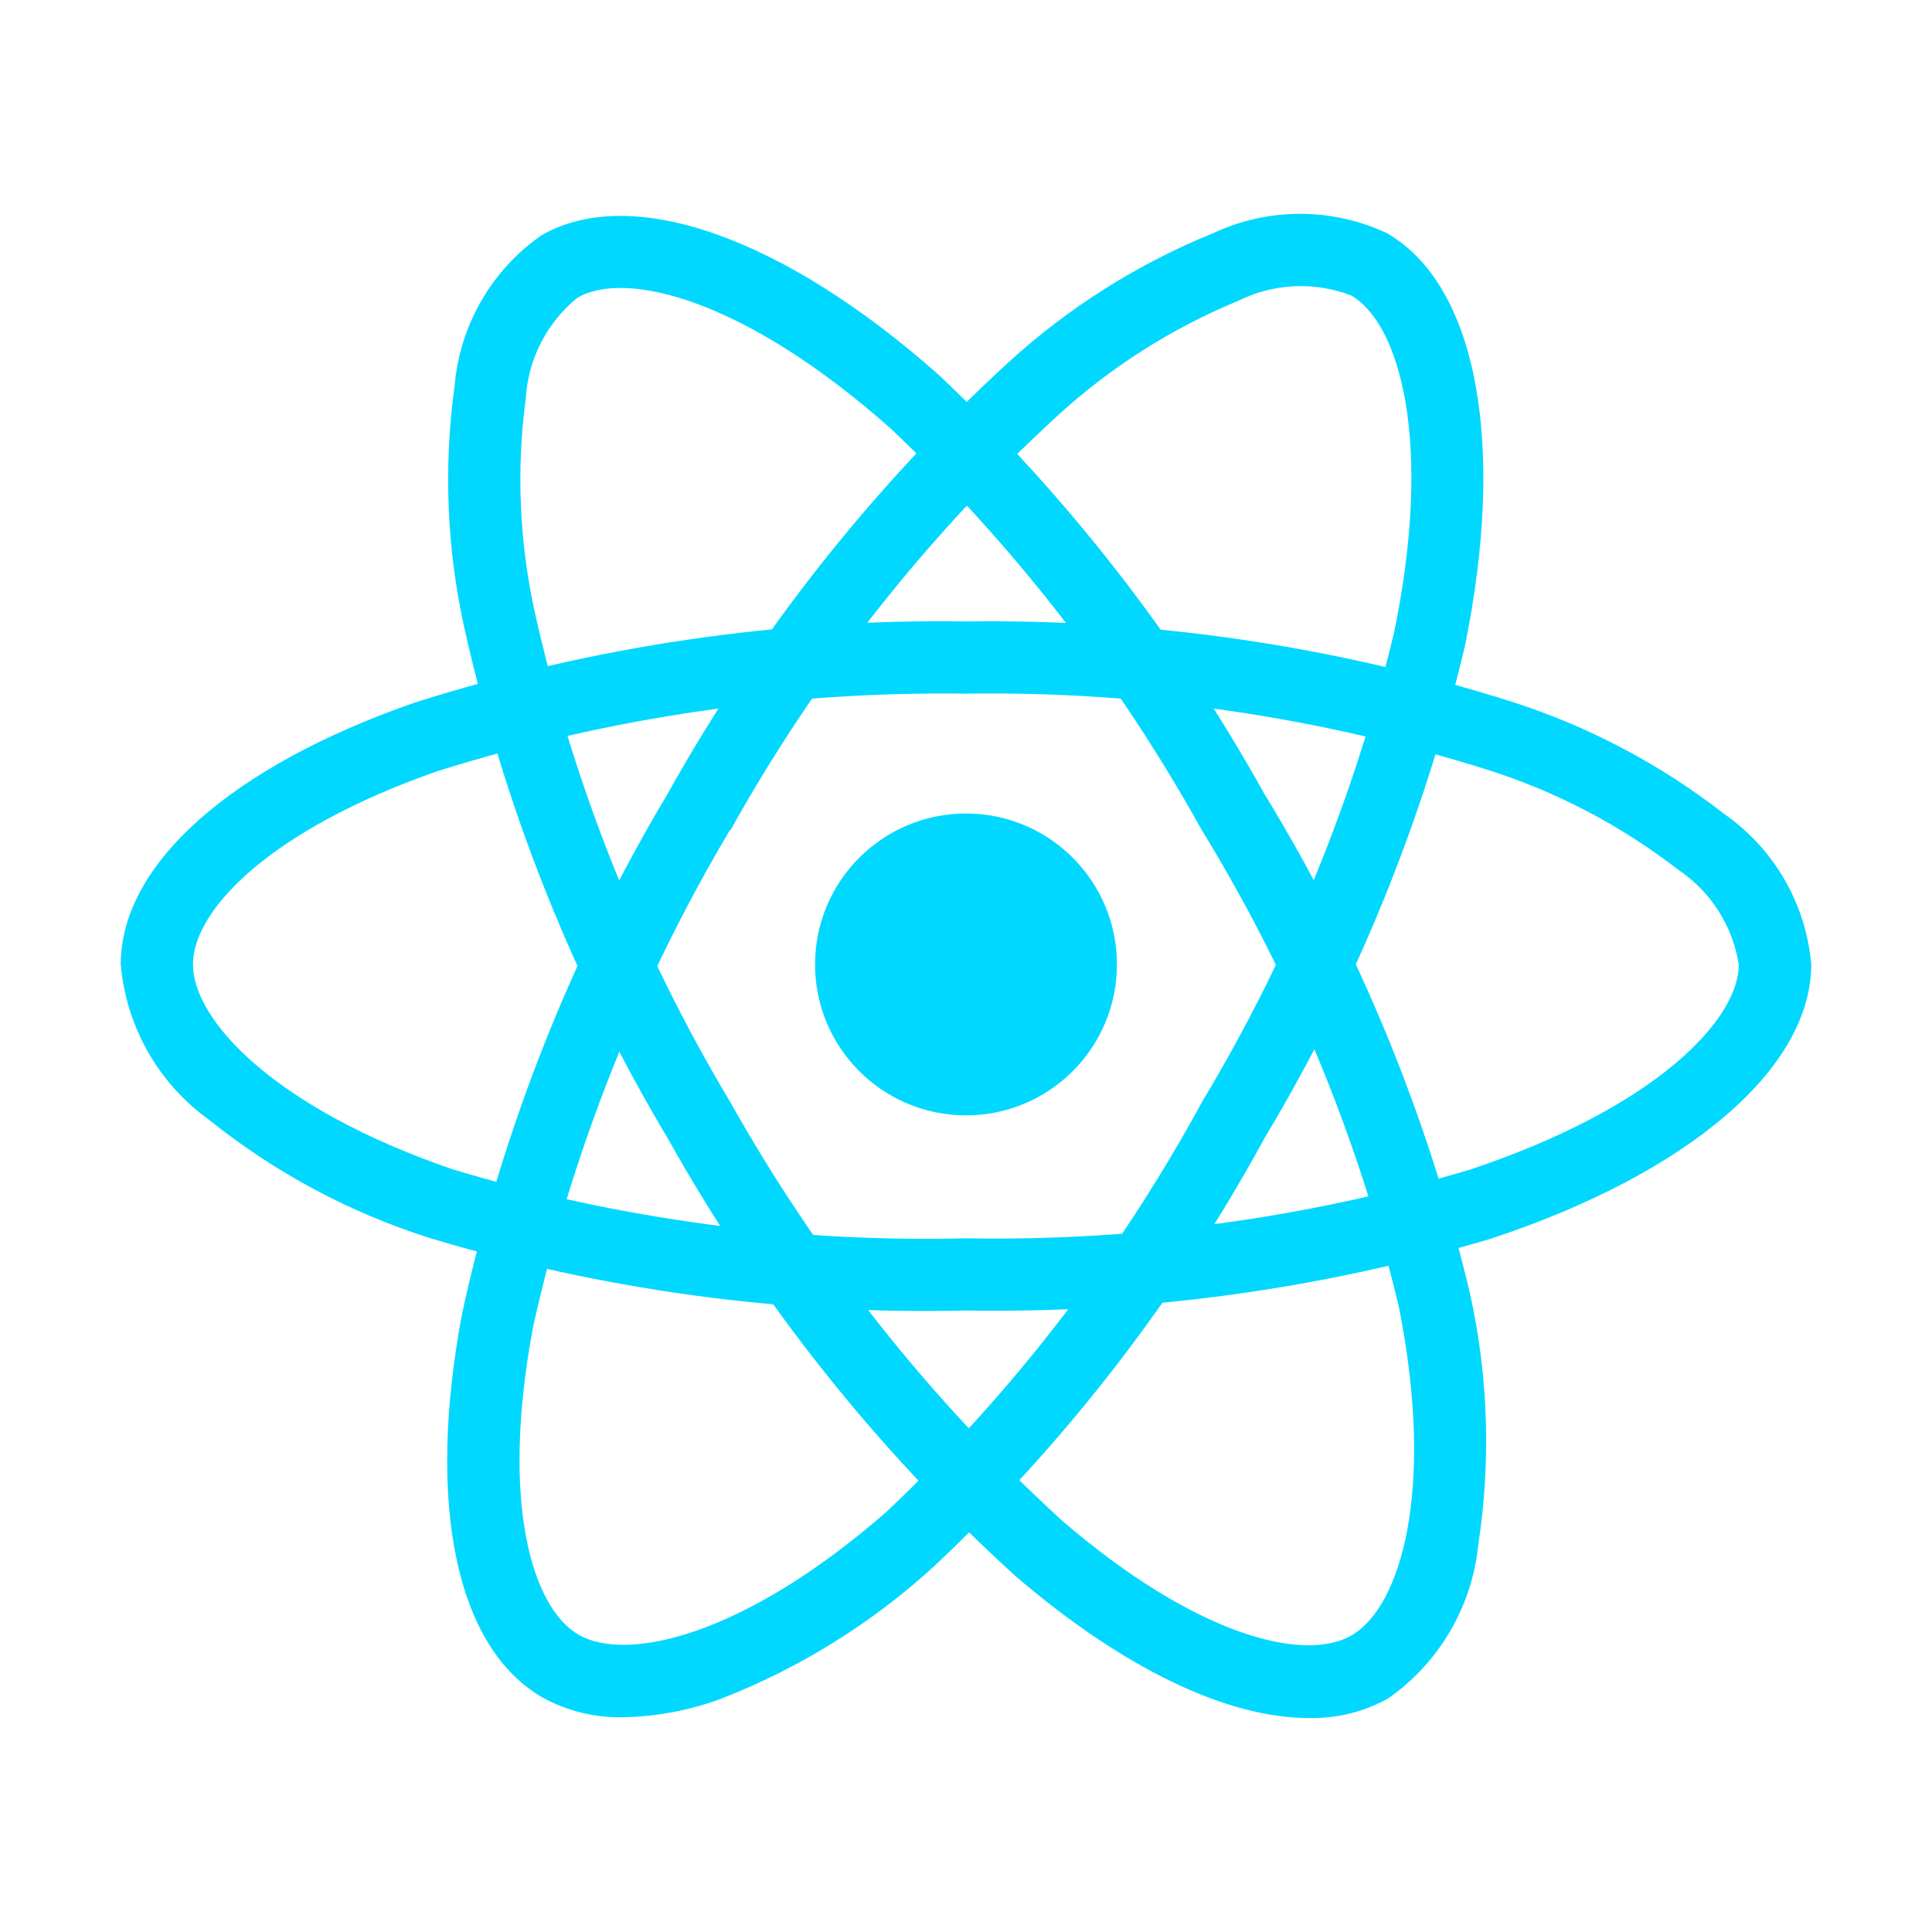
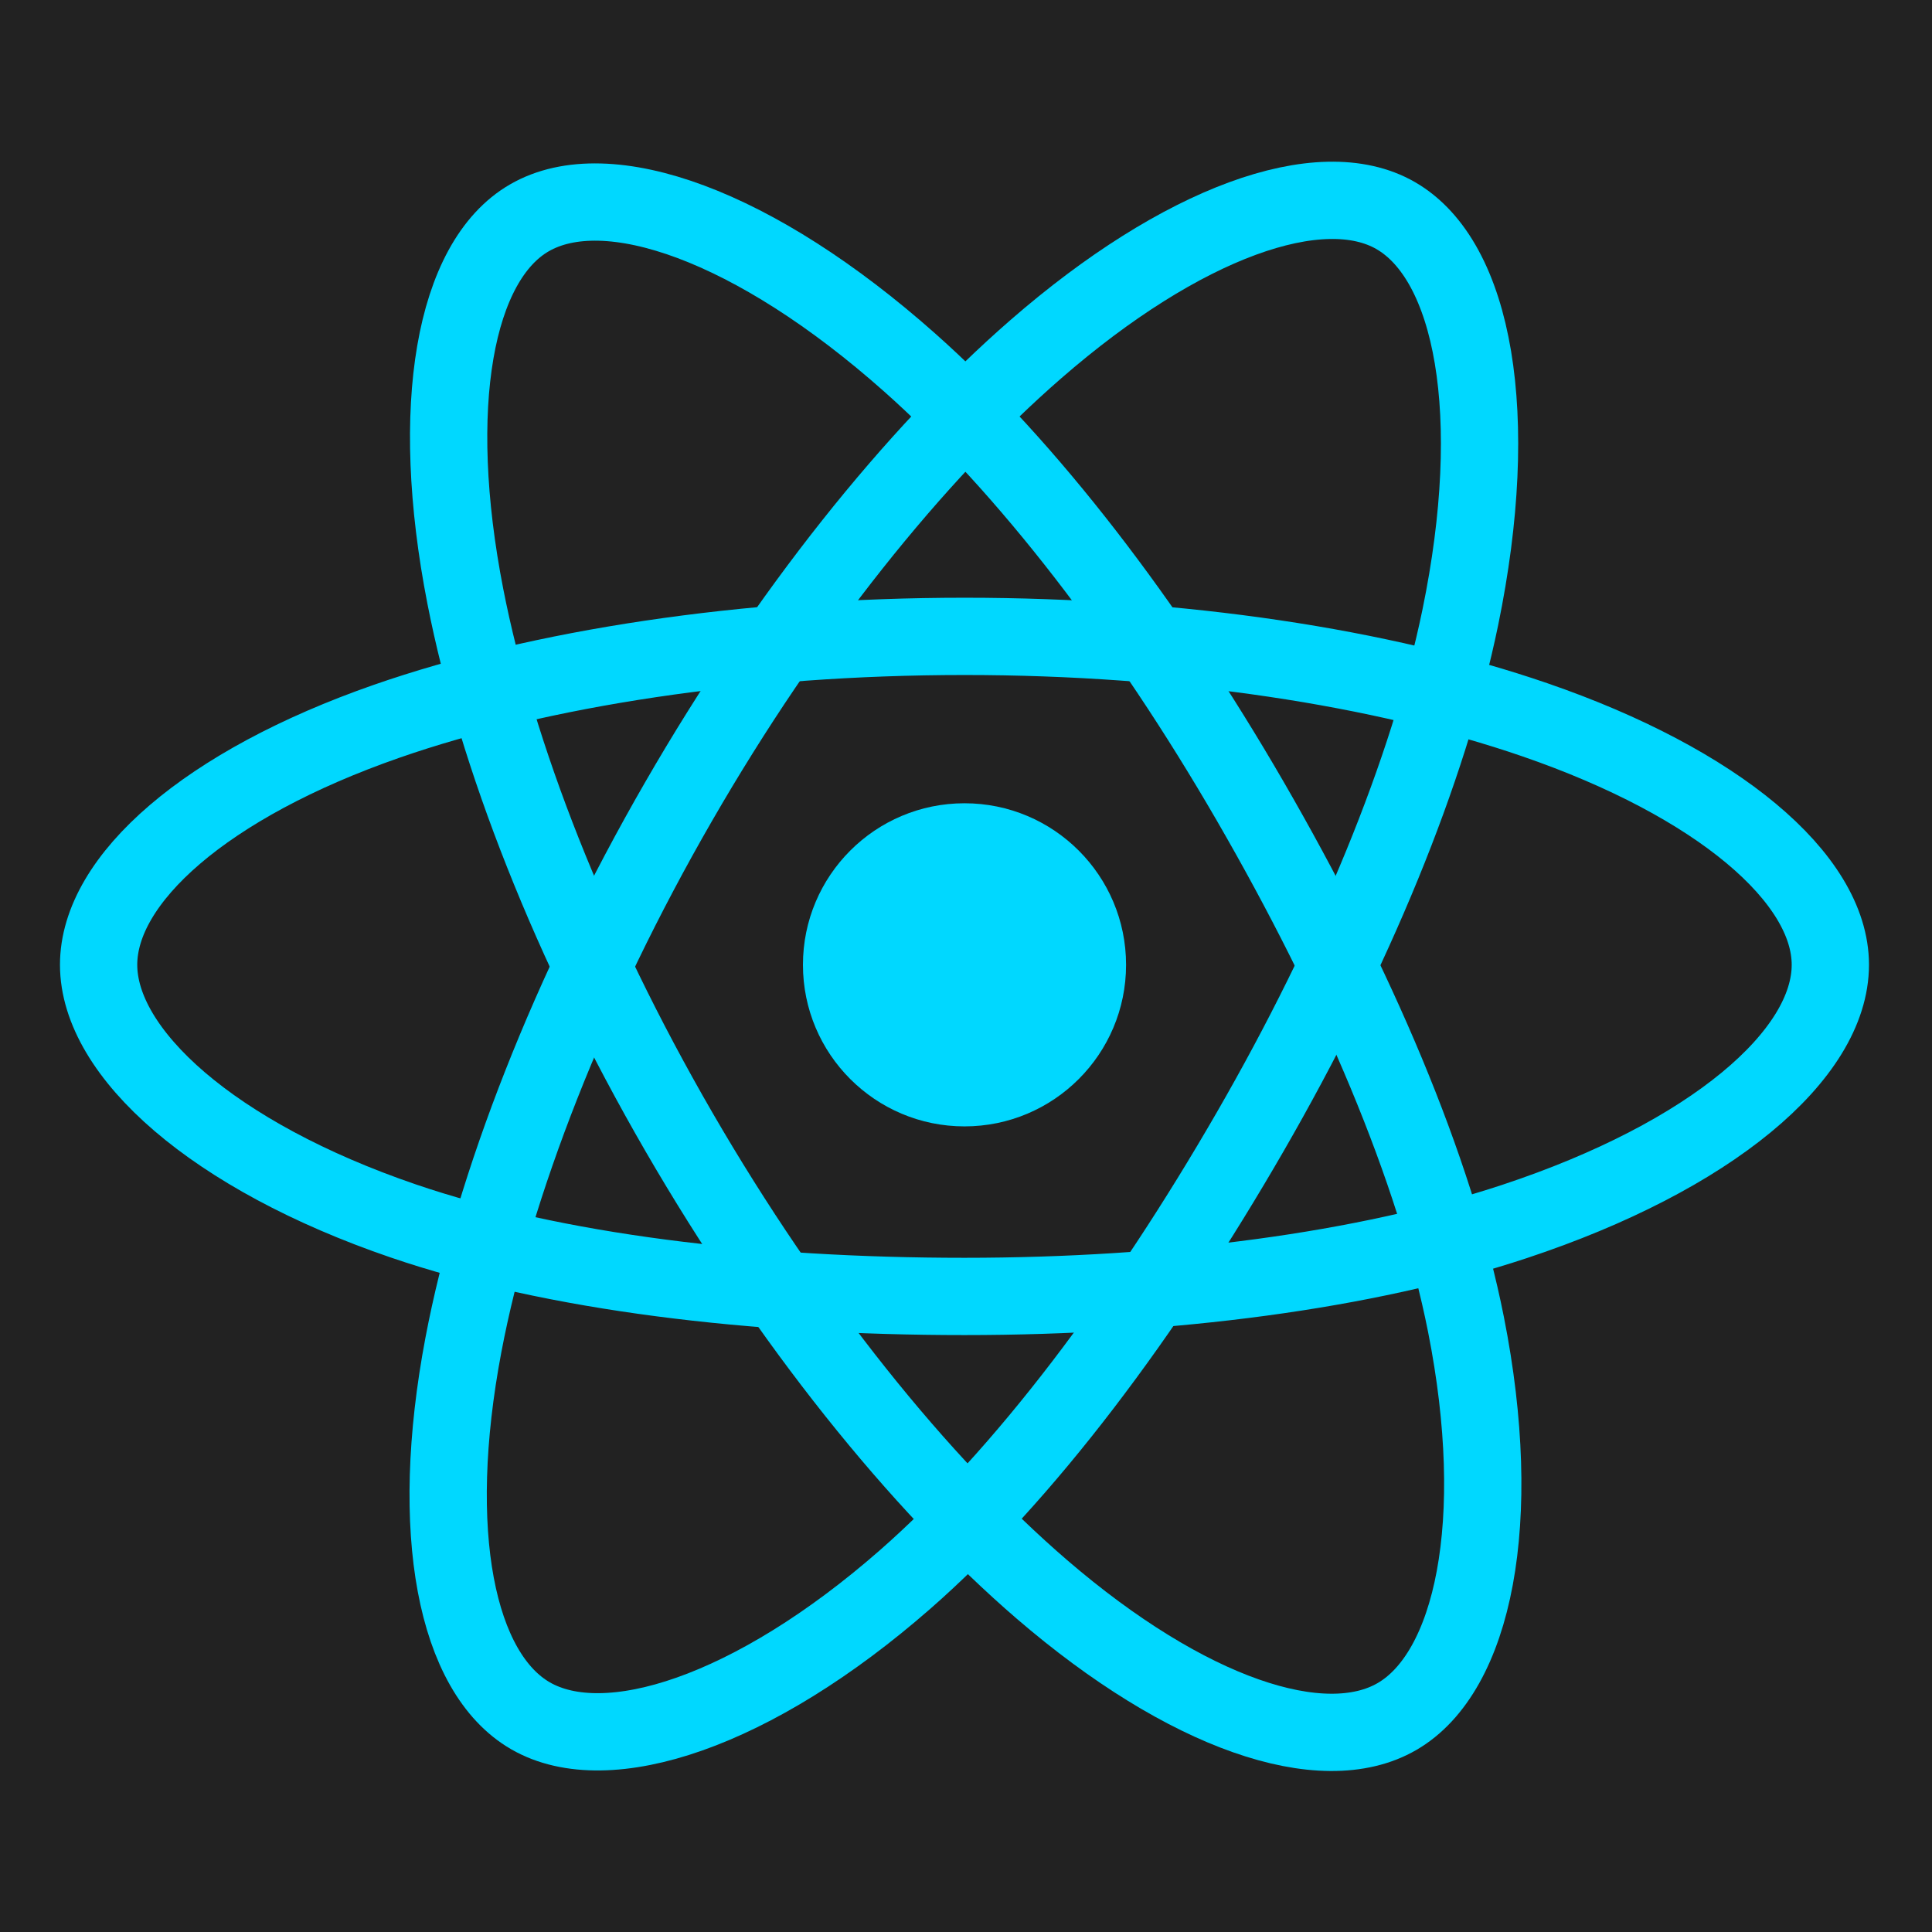
- <svg xmlns="http://www.w3.org/2000/svg" width="32" height="32" viewBox="0 0 32 32">
-   <circle cx="16" cy="15.974" r="2.5" fill="#00d8ff" />
-   <path fill="#00d8ff" d="M16 21.706a28.385 28.385 0 0 1-8.88-1.2a11.3 11.3 0 0 1-3.657-1.958A3.543 3.543 0 0 1 2 15.974c0-1.653 1.816-3.273 4.858-4.333A28.755 28.755 0 0 1 16 10.293a28.674 28.674 0 0 1 9.022 1.324a11.376 11.376 0 0 1 3.538 1.866A3.391 3.391 0 0 1 30 15.974c0 1.718-2.03 3.459-5.3 4.541a28.8 28.8 0 0 1-8.7 1.191m0-10.217a27.948 27.948 0 0 0-8.749 1.282c-2.8.977-4.055 2.313-4.055 3.2c0 .928 1.349 2.387 4.311 3.4A27.21 27.21 0 0 0 16 20.51a27.6 27.6 0 0 0 8.325-1.13C27.4 18.361 28.8 16.9 28.8 15.974a2.327 2.327 0 0 0-1.01-1.573a10.194 10.194 0 0 0-3.161-1.654A27.462 27.462 0 0 0 16 11.489" />
-   <path fill="#00d8ff" d="M10.32 28.443a2.639 2.639 0 0 1-1.336-.328c-1.432-.826-1.928-3.208-1.327-6.373a28.755 28.755 0 0 1 3.4-8.593a28.676 28.676 0 0 1 5.653-7.154a11.376 11.376 0 0 1 3.384-2.133a3.391 3.391 0 0 1 2.878 0c1.489.858 1.982 3.486 1.287 6.859a28.806 28.806 0 0 1-3.316 8.133a28.385 28.385 0 0 1-5.476 7.093a11.3 11.3 0 0 1-3.523 2.189a4.926 4.926 0 0 1-1.624.307m1.773-14.7a27.948 27.948 0 0 0-3.26 8.219c-.553 2.915-.022 4.668.75 5.114c.8.463 2.742.024 5.1-2.036a27.209 27.209 0 0 0 5.227-6.79a27.6 27.6 0 0 0 3.181-7.776c.654-3.175.089-5.119-.713-5.581a2.327 2.327 0 0 0-1.868.089A10.194 10.194 0 0 0 17.5 6.9a27.464 27.464 0 0 0-5.4 6.849Z" />
-   <path fill="#00d8ff" d="M21.677 28.456c-1.355 0-3.076-.82-4.868-2.361a28.756 28.756 0 0 1-5.747-7.237a28.676 28.676 0 0 1-3.374-8.471a11.376 11.376 0 0 1-.158-4A3.391 3.391 0 0 1 8.964 3.9c1.487-.861 4.01.024 6.585 2.31a28.8 28.8 0 0 1 5.39 6.934a28.384 28.384 0 0 1 3.41 8.287a11.3 11.3 0 0 1 .137 4.146a3.543 3.543 0 0 1-1.494 2.555a2.59 2.59 0 0 1-1.315.324m-9.58-10.2a27.949 27.949 0 0 0 5.492 6.929c2.249 1.935 4.033 2.351 4.8 1.9c.8-.465 1.39-2.363.782-5.434A27.212 27.212 0 0 0 19.9 13.74a27.6 27.6 0 0 0-5.145-6.64c-2.424-2.152-4.39-2.633-5.191-2.169a2.327 2.327 0 0 0-.855 1.662a10.194 10.194 0 0 0 .153 3.565a27.465 27.465 0 0 0 3.236 8.1Z" />
+ <svg xmlns="http://www.w3.org/2000/svg" id="Layer_2" viewBox="0 0 3618.6 3618.6" width="3618.6" height="3618.6">
+   <style>.st0{fill:#222}.st1{fill:#00d8ff}.st2{fill:none;stroke:#00d8ff;stroke-width:144.746;stroke-miterlimit:10}</style>
+   <path class="st0" d="M0 0h3618.6v3618.6H0z" />
+   <circle class="st1" cx="1806.5" cy="1807.1" r="302.6" />
+   <path class="st2" d="M1806.5 1191.9c406.2 0 783.6 58.3 1068.1 156.2 342.8 118 553.6 296.9 553.6 458.9 0 168.8-223.4 358.9-591.5 480.8-278.3 92.2-644.6 140.4-1030.2 140.4-395.4 0-769.7-45.2-1051.2-141.4-356.1-121.7-570.6-314.2-570.6-479.8 0-160.7 201.3-338.2 539.3-456 285.6-99.5 672.3-159.1 1082.5-159.1z" />
+   <path class="st2" d="M1271 1501.3c202.9-351.9 442-649.7 669-847.2 273.5-238 533.8-331.2 674.1-250.3 146.2 84.3 199.3 372.8 121 752.7-59.2 287.2-200.4 628.5-393.1 962.6-197.5 342.5-423.7 644.2-647.6 840-283.3 247.7-557.3 337.3-700.7 254.6-139.2-80.3-192.4-343.3-125.7-695 56.4-297.4 198-662.1 403-1017.4z" />
+   <path class="st2" d="M1271.5 2119.8c-203.5-351.6-342.1-707.4-399.9-1002.7-69.6-355.8-20.4-627.9 119.8-709 146.1-84.6 422.5 13.5 712.5 271 219.3 194.7 444.4 487.5 637.6 821.3 198.1 342.2 346.6 688.8 404.3 980.5 73.1 369.2 13.9 651.3-129.4 734.2-139.1 80.5-393.5-4.7-664.9-238.2-229.2-197.3-474.5-502.1-680-857.1z" />
</svg>
